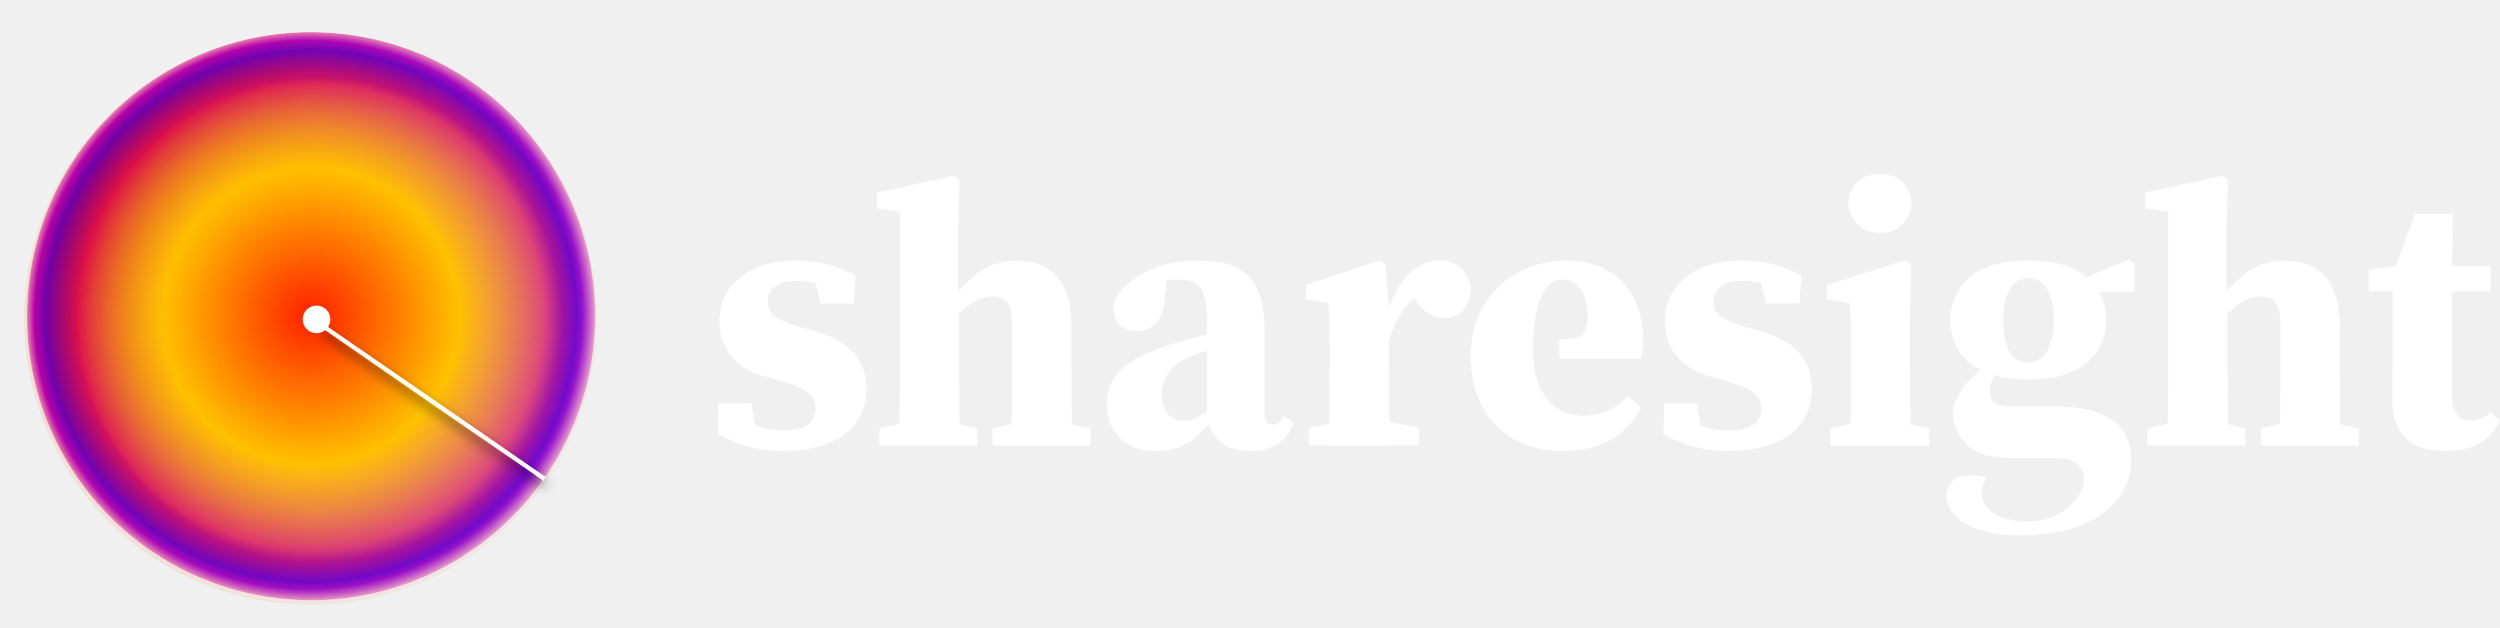
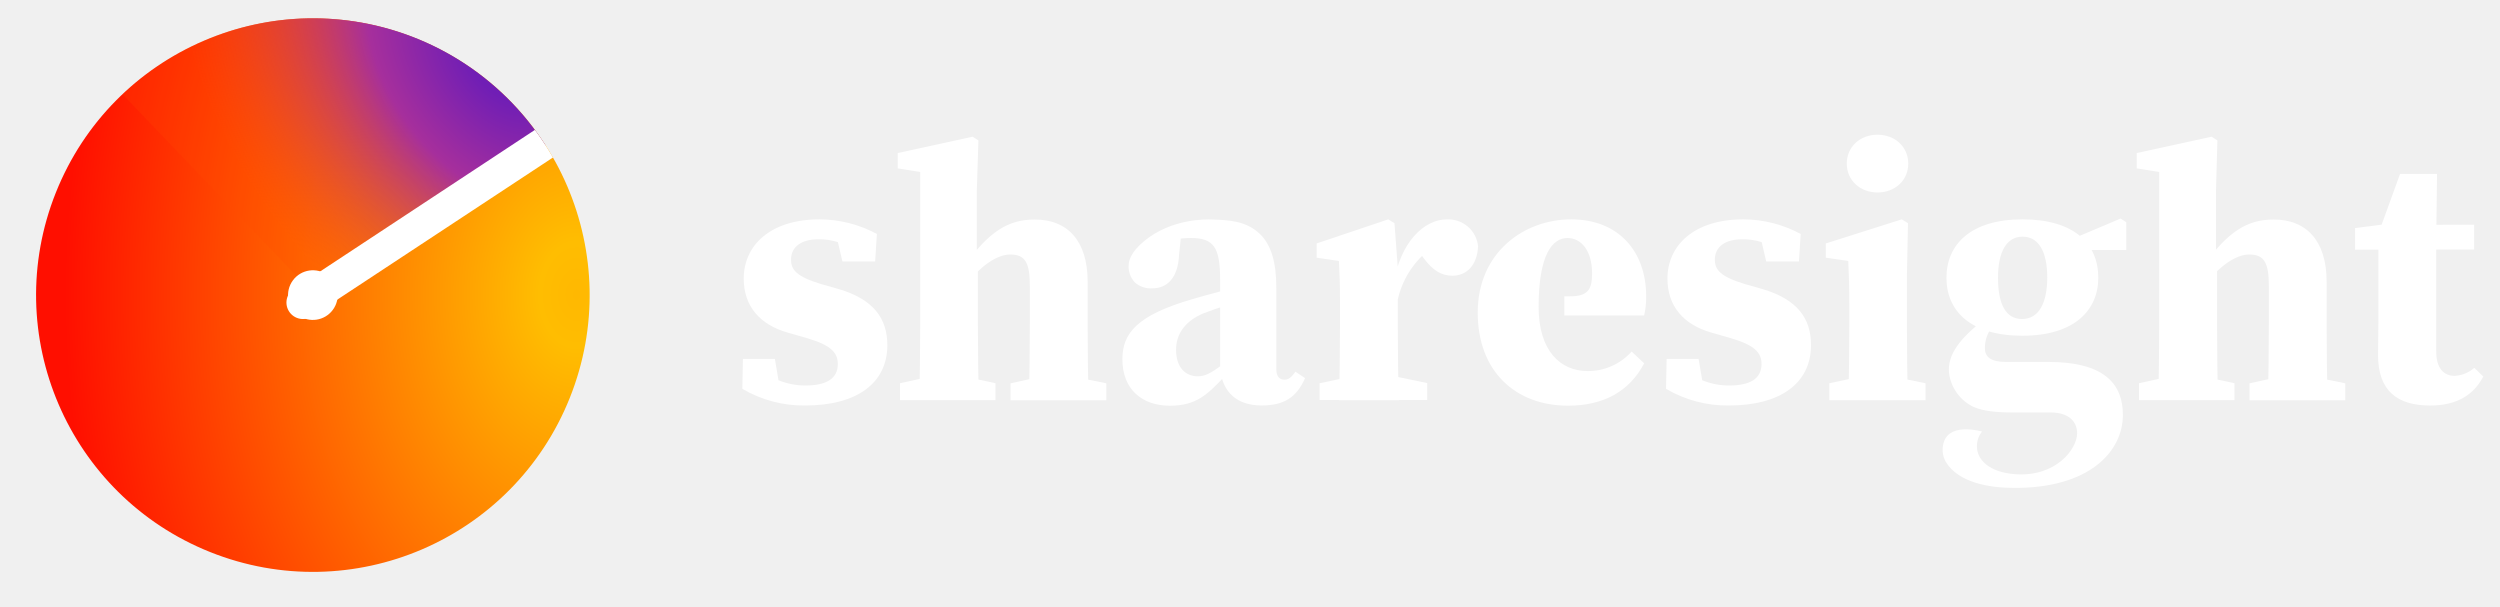
- <svg xmlns="http://www.w3.org/2000/svg" width="219" height="55" viewBox="0 0 219 55" fill="none">
-   <path d="M78.843 18.565L76.828 18.242V16.868L83.538 15.405L84.062 15.736L83.917 20.282V26.706L84.014 27.11V32.176C84.014 34.191 84.046 37.541 84.115 39.008H78.746C78.811 37.541 78.843 34.191 78.843 32.176V18.565ZM85.594 37.508V39.024H77.033V37.508L80.048 36.847H82.531L85.594 37.508ZM93.857 28.403V32.192C93.857 34.272 93.889 37.557 93.953 39.024H88.577C88.641 37.557 88.673 34.272 88.673 32.192V28.786C88.673 26.678 88.246 25.965 86.928 25.965C85.719 25.965 84.32 26.973 82.982 28.585H81.805V26.251H83.917L82.68 27.174C84.961 23.881 86.759 22.829 89.093 22.829C91.978 22.813 93.857 24.651 93.857 28.407V28.403ZM92.345 36.867L95.529 37.516V39.032H86.944V37.516L89.886 36.867H92.345Z" fill="white" />
-   <path d="M103.264 29.963C104.606 29.56 106.912 28.963 108.447 28.597V29.959C107.002 30.285 105.583 30.719 104.203 31.257C102.732 31.881 101.785 32.974 101.785 34.505C101.785 36.118 102.643 36.887 103.74 36.887C104.36 36.887 104.872 36.63 105.912 35.872L107.218 34.888L107.557 35.36L106.182 36.847C104.606 38.52 103.595 39.523 101.237 39.523C98.722 39.523 96.972 38.04 96.972 35.364C96.972 33.046 98.25 31.418 103.264 29.963ZM105.735 36.364V28.218C105.735 25.336 105.179 24.486 103.103 24.486C102.071 24.502 101.045 24.659 100.056 24.953L102.297 23.688L102.055 25.965C101.97 28.129 100.922 29 99.669 29C99.384 29.021 99.098 28.985 98.828 28.894C98.557 28.804 98.307 28.66 98.093 28.472C97.891 28.258 97.738 28.003 97.642 27.725C97.546 27.447 97.51 27.152 97.537 26.86C97.557 26.577 97.674 25.783 98.947 24.744C101.398 22.728 104.497 22.809 104.949 22.825C106.468 22.877 108.056 22.918 109.318 24.139C110.325 25.122 110.773 26.682 110.773 28.943V36.239C110.773 36.879 111.039 37.19 111.506 37.19C111.845 37.19 112.111 37.012 112.49 36.472L113.352 37.049C112.575 38.822 111.414 39.503 109.439 39.503C107.238 39.491 106.021 38.33 105.739 36.364H105.735Z" fill="white" />
-   <path d="M116.484 32.196V30.289C116.484 28.504 116.452 27.847 116.387 26.545L114.392 26.251V24.973L120.813 22.813L121.369 23.159L121.667 27.154V32.196C121.667 34.211 121.7 37.56 121.764 39.028H116.387C116.452 37.56 116.484 34.211 116.484 32.196ZM114.654 37.512L117.774 36.847H121.196L124.303 37.496V39.011H114.654V37.512ZM119.261 27.899H121.704L121.264 28.786C121.837 24.8 124.086 22.817 126.045 22.817C126.732 22.779 127.408 23.006 127.933 23.451C128.458 23.897 128.792 24.526 128.866 25.211C128.797 26.904 127.858 27.867 126.556 27.867C125.577 27.867 124.815 27.387 124.041 26.36L123.094 25.118L124.408 25.59C122.996 26.732 122.019 28.326 121.643 30.104L119.257 29.87L119.261 27.899Z" fill="white" />
-   <path d="M143.936 29.681C143.948 30.269 143.887 30.857 143.754 31.43H136.596V29.713H137.12C138.68 29.713 139.087 29.129 139.087 27.678C139.087 25.546 138.063 24.486 136.882 24.486C135.528 24.486 134.295 25.961 134.295 30.66C134.295 34.627 136.262 36.416 138.692 36.416C139.436 36.421 140.172 36.267 140.851 35.966C141.531 35.664 142.139 35.221 142.634 34.667L143.758 35.723C142.424 38.266 140.083 39.52 136.935 39.52C132.203 39.52 128.833 36.424 128.833 31.176C128.833 25.751 133.013 22.813 137.209 22.813C141.505 22.813 143.936 25.743 143.936 29.681Z" fill="white" />
-   <path d="M162.057 39.028C162.121 37.561 162.154 34.211 162.154 32.196V30.644C162.154 28.855 162.121 27.847 162.057 26.545L160.042 26.251V24.973L166.853 22.813L167.414 23.16L167.317 27.879V32.196C167.317 34.211 167.349 37.561 167.414 39.028H162.057ZM168.989 37.512V39.028H160.36V37.512L163.375 36.863H165.83L168.989 37.512ZM161.924 17.815C161.924 16.296 163.133 15.224 164.681 15.224C166.229 15.224 167.438 16.296 167.438 17.815C167.438 19.335 166.229 20.403 164.681 20.403C163.133 20.403 161.924 19.323 161.924 17.815Z" fill="white" />
-   <path d="M182.58 41.994C182.58 41.047 181.952 40.128 180.19 40.128H176.772C175.354 40.128 174.132 40.003 173.294 39.632C172.702 39.35 172.191 38.924 171.806 38.393C171.422 37.862 171.177 37.243 171.093 36.593C170.928 34.9 172.149 33.441 174.173 31.849L175.027 32.385C174.555 32.937 174.3 33.642 174.31 34.368C174.31 35.126 174.81 35.598 176.196 35.598H179.997C184.954 35.598 186.683 37.524 186.683 40.346C186.683 43.659 183.632 46.944 176.885 46.891C174.806 46.891 171.928 46.46 170.787 44.529C170.632 44.243 170.541 43.926 170.522 43.6C170.503 43.275 170.557 42.949 170.678 42.647C171.351 41.035 174.056 41.841 174.056 41.841C173.746 42.217 173.583 42.692 173.596 43.179C173.596 44.348 174.669 45.484 177.002 45.662C180.674 45.944 182.58 43.405 182.58 41.994ZM177.679 22.813C182.31 22.813 184.479 24.989 184.479 28.052C184.479 30.987 182.294 33.248 177.671 33.248C173.048 33.248 170.864 31.047 170.864 28.052C170.864 25.058 173.048 22.813 177.679 22.813ZM175.487 28.052C175.487 30.358 176.144 31.748 177.643 31.748C179.142 31.748 179.9 30.33 179.9 28.016C179.9 25.703 179.126 24.364 177.687 24.364C176.249 24.364 175.487 25.731 175.487 28.036V28.052ZM186.478 22.74L186.986 23.067V25.562H182.322V24.497L186.478 22.74Z" fill="white" />
-   <path d="M189.94 18.565L187.925 18.242V16.868L194.635 15.405L195.159 15.736L195.03 20.282V26.706L195.127 27.11V32.176C195.127 34.191 195.159 37.541 195.224 39.008H189.843C189.908 37.541 189.94 34.191 189.94 32.176V18.565ZM196.691 37.508V39.024H188.13V37.508L191.129 36.847H193.608L196.691 37.508ZM204.954 28.403V32.192C204.954 34.272 204.986 37.557 205.05 39.024H199.674C199.738 37.557 199.77 34.272 199.77 32.192V28.786C199.77 26.678 199.339 25.965 198.021 25.965C196.812 25.965 195.413 26.973 194.079 28.585H192.902V26.251H195.03L193.777 27.174C196.058 23.881 197.856 22.829 200.19 22.829C203.055 22.813 204.954 24.651 204.954 28.407V28.403ZM203.442 36.867L206.622 37.516V39.032H198.041V37.516L200.984 36.867H203.442Z" fill="white" />
-   <path d="M216.429 36.847C217.082 36.813 217.704 36.559 218.194 36.126L219 36.907C218.138 38.56 216.618 39.507 214.24 39.507C211.294 39.507 209.565 38.193 209.565 34.989C209.565 33.856 209.597 32.974 209.597 31.716V25.533H207.501V23.595L211.346 23.099L209.48 24.409L211.536 18.742H214.853L214.78 24.594V34.642C214.772 36.17 215.465 36.847 216.429 36.847ZM218.182 23.292V25.521H212.205V23.305L218.182 23.292Z" fill="white" />
-   <path d="M71.564 29.072L69.976 28.621C67.743 27.948 67.259 27.327 67.259 26.424C67.259 25.247 68.227 24.603 69.678 24.603C70.283 24.585 70.887 24.671 71.463 24.857L71.866 26.586H74.805L74.958 24.123C73.376 23.268 71.608 22.818 69.811 22.813C65.425 22.813 63.019 25.131 63.019 28.129C63.019 30.576 64.442 32.244 66.957 32.966L68.71 33.47C70.855 34.102 71.455 34.772 71.455 35.791C71.455 37.101 70.423 37.71 68.553 37.71C67.724 37.713 66.902 37.553 66.135 37.238L65.812 35.328H62.947L62.894 38.008C64.602 39.015 66.555 39.533 68.537 39.503C73.124 39.503 75.897 37.524 75.897 34.086C75.889 31.688 74.647 29.995 71.564 29.072Z" fill="white" />
-   <path d="M154.399 29.072L152.811 28.621C150.578 27.948 150.094 27.327 150.094 26.424C150.094 25.247 151.062 24.603 152.513 24.603C153.118 24.585 153.722 24.671 154.298 24.857L154.701 26.586H157.64L157.793 24.123C156.209 23.267 154.438 22.817 152.638 22.813C148.252 22.813 145.846 25.131 145.846 28.129C145.846 30.576 147.269 32.244 149.784 32.966L151.537 33.47C153.682 34.102 154.282 34.772 154.282 35.791C154.282 37.101 153.25 37.71 151.38 37.71C150.551 37.713 149.729 37.553 148.962 37.238L148.639 35.328H145.774L145.717 38.008C147.426 39.014 149.378 39.531 151.36 39.503C155.947 39.503 158.72 37.524 158.72 34.086C158.724 31.688 157.486 29.995 154.399 29.072Z" fill="white" />
-   <circle cx="27.253" cy="27.696" r="24.884" transform="rotate(5.25114 27.2535 27.6961)" fill="white" />
-   <circle cx="27.253" cy="27.696" r="24.884" transform="rotate(5.25114 27.2535 27.6961)" fill="url(#paint0_angular_66_19397)" />
-   <path style="mix-blend-mode:color-burn" d="M25.317 52.906C39.131 53.951 51.176 43.599 52.221 29.785C53.265 15.972 42.913 3.927 29.1 2.882C15.286 1.838 3.241 12.19 2.197 26.003C1.152 39.817 11.504 51.862 25.317 52.906Z" fill="url(#paint1_radial_66_19397)" />
-   <g filter="url(#filter0_d_66_19397)">
-     <path d="M28.355 28.607L47.669 41.923" stroke="white" stroke-width="0.372" stroke-miterlimit="10" />
+ <svg xmlns="http://www.w3.org/2000/svg" width="136" height="33" viewBox="0 0 136 33" fill="none">
+   <path d="M30.999 21.638C34.084 13.917 30.325 5.158 22.604 2.074C14.883 -1.01 6.125 2.749 3.041 10.47C-0.044 18.19 3.715 26.949 11.436 30.033C19.156 33.117 27.915 29.359 30.999 21.638Z" fill="url(#paint0_radial_1988_11628)" />
+   <path d="M29.672 7.899C28.479 6.038 26.887 4.463 25.012 3.288C23.137 2.113 21.024 1.367 18.825 1.103C16.626 0.838 14.396 1.063 12.295 1.76C10.193 2.456 8.272 3.608 6.67 5.133L17.029 15.958L29.672 7.899Z" fill="url(#paint1_radial_1988_11628)" />
+   <mask id="mask0_1988_11628" style="mask-type:alpha" maskUnits="userSpaceOnUse" x="1" y="0" width="32" height="32">
+     <path d="M30.999 21.638C34.084 13.917 30.325 5.158 22.604 2.074C14.883 -1.01 6.125 2.749 3.041 10.47C-0.044 18.19 3.715 26.949 11.436 30.033C19.156 33.117 27.915 29.359 30.999 21.638Z" fill="#FFB801" />
+   </mask>
+   <g mask="url(#mask0_1988_11628)">
+     <path d="M16.479 16.458L29.727 7.727" stroke="white" stroke-width="1.794" stroke-miterlimit="10" stroke-linecap="round" />
  </g>
-   <path d="M27.726 29.187C28.394 29.187 28.936 28.646 28.936 27.978C28.937 27.31 28.396 26.768 27.728 26.768C27.06 26.767 26.518 27.308 26.517 27.976C26.517 28.644 27.058 29.186 27.726 29.187Z" fill="white" />
+   <path d="M18.105 16.857C18.549 16.258 18.424 15.412 17.825 14.968C17.225 14.524 16.38 14.65 15.935 15.25C15.491 15.85 15.617 16.696 16.216 17.14C16.815 17.583 17.661 17.457 18.105 16.857Z" fill="white" />
+   <path d="M50.059 9.356L48.837 9.16V8.326L52.908 7.438L53.226 7.639L53.138 10.397V14.295L53.197 14.54V17.613C53.197 18.836 53.216 20.868 53.258 21.758H50.001C50.04 20.868 50.059 18.836 50.059 17.613V9.356ZM54.155 20.848V21.768H48.961V20.848L50.79 20.447H52.297L54.155 20.848ZM59.168 15.325V17.623C59.168 18.885 59.187 20.878 59.227 21.768H55.965C56.004 20.878 56.023 18.885 56.023 17.623V15.557C56.023 14.278 55.764 13.845 54.965 13.845C54.231 13.845 53.382 14.456 52.571 15.434H51.856V14.019H53.138L52.387 14.579C53.771 12.581 54.862 11.943 56.278 11.943C58.028 11.933 59.168 13.048 59.168 15.327V15.325ZM58.251 20.459L60.183 20.853V21.773H54.974V20.853L56.759 20.459H58.251Z" fill="white" />
+   <path d="M64.875 16.27C65.689 16.026 67.088 15.664 68.02 15.442V16.268C67.143 16.466 66.282 16.729 65.445 17.055C64.552 17.434 63.978 18.097 63.978 19.026C63.978 20.004 64.499 20.471 65.164 20.471C65.54 20.471 65.851 20.315 66.482 19.855L67.274 19.259L67.479 19.545L66.646 20.447C65.689 21.462 65.076 22.071 63.645 22.071C62.119 22.071 61.058 21.171 61.058 19.547C61.058 18.141 61.833 17.153 64.875 16.27ZM66.374 20.154V15.212C66.374 13.463 66.037 12.947 64.777 12.947C64.151 12.957 63.529 13.053 62.929 13.231L64.288 12.463L64.142 13.845C64.09 15.158 63.455 15.686 62.694 15.686C62.521 15.699 62.348 15.677 62.184 15.622C62.02 15.567 61.868 15.48 61.738 15.366C61.616 15.236 61.523 15.082 61.464 14.913C61.406 14.744 61.384 14.565 61.401 14.388C61.413 14.216 61.484 13.735 62.256 13.104C63.743 11.881 65.624 11.93 65.897 11.94C66.819 11.972 67.783 11.996 68.548 12.737C69.159 13.334 69.431 14.28 69.431 15.652V20.078C69.431 20.467 69.592 20.655 69.876 20.655C70.081 20.655 70.243 20.547 70.472 20.22L70.996 20.569C70.524 21.645 69.82 22.058 68.621 22.058C67.286 22.051 66.548 21.347 66.377 20.154H66.374Z" fill="white" />
+   <path d="M72.896 17.625V16.469C72.896 15.385 72.876 14.987 72.837 14.197L71.627 14.018V13.243L75.522 11.933L75.859 12.143L76.04 14.566V17.625C76.04 18.848 76.06 20.88 76.099 21.77H72.837C72.876 20.88 72.896 18.848 72.896 17.625ZM71.785 20.851L73.678 20.447H75.754L77.639 20.841V21.76H71.785V20.851ZM74.581 15.019H76.062L75.796 15.557C76.143 13.138 77.507 11.935 78.696 11.935C79.113 11.912 79.523 12.05 79.841 12.32C80.16 12.59 80.362 12.972 80.407 13.388C80.366 14.415 79.796 14.999 79.006 14.999C78.412 14.999 77.95 14.708 77.481 14.085L76.906 13.331L77.703 13.617C76.846 14.311 76.254 15.278 76.026 16.356L74.578 16.214L74.581 15.019Z" fill="white" />
+   <path d="M89.55 16.1C89.558 16.457 89.521 16.813 89.441 17.161H85.098V16.119H85.416C86.362 16.119 86.609 15.765 86.609 14.884C86.609 13.591 85.988 12.948 85.271 12.948C84.45 12.948 83.701 13.843 83.701 16.694C83.701 19.1 84.895 20.186 86.369 20.186C86.82 20.189 87.267 20.096 87.679 19.913C88.091 19.73 88.46 19.461 88.761 19.125L89.443 19.765C88.633 21.308 87.213 22.069 85.303 22.069C82.432 22.069 80.388 20.191 80.388 17.007C80.388 13.716 82.924 11.933 85.469 11.933C88.076 11.933 89.55 13.711 89.55 16.1Z" fill="white" />
+   <path d="M100.545 21.77C100.584 20.88 100.603 18.848 100.603 17.626V16.684C100.603 15.598 100.584 14.987 100.545 14.197L99.322 14.019V13.244L103.454 11.933L103.794 12.143L103.736 15.007V17.626C103.736 18.848 103.755 20.88 103.794 21.77H100.545ZM104.75 20.851V21.77H99.515V20.851L101.344 20.457H102.833L104.75 20.851ZM100.464 8.901C100.464 7.979 101.197 7.329 102.136 7.329C103.075 7.329 103.809 7.979 103.809 8.901C103.809 9.823 103.075 10.471 102.136 10.471C101.197 10.471 100.464 9.815 100.464 8.901V8.901Z" fill="white" />
+   <path d="M112.996 23.57C112.996 22.995 112.614 22.438 111.546 22.438H109.472C108.611 22.438 107.87 22.362 107.362 22.137C107.003 21.966 106.692 21.707 106.459 21.385C106.226 21.063 106.077 20.688 106.027 20.293C105.926 19.266 106.667 18.381 107.895 17.415L108.413 17.74C108.127 18.075 107.972 18.503 107.978 18.943C107.978 19.403 108.281 19.689 109.122 19.689H111.428C114.436 19.689 115.485 20.858 115.485 22.57C115.485 24.58 113.634 26.573 109.541 26.541C108.279 26.541 106.533 26.279 105.841 25.108C105.746 24.934 105.692 24.742 105.68 24.544C105.669 24.347 105.701 24.149 105.775 23.966C106.183 22.988 107.824 23.477 107.824 23.477C107.636 23.705 107.537 23.993 107.545 24.289C107.545 24.998 108.196 25.687 109.611 25.795C111.839 25.966 112.996 24.425 112.996 23.57ZM110.022 11.933C112.832 11.933 114.147 13.253 114.147 15.111C114.147 16.892 112.822 18.264 110.017 18.264C107.213 18.264 105.887 16.928 105.887 15.111C105.887 13.295 107.213 11.933 110.022 11.933ZM108.692 15.111C108.692 16.51 109.091 17.354 110 17.354C110.91 17.354 111.37 16.493 111.37 15.089C111.37 13.686 110.9 12.874 110.027 12.874C109.154 12.874 108.692 13.703 108.692 15.102V15.111ZM115.36 11.889L115.668 12.087V13.6H112.839V12.955L115.36 11.889Z" fill="white" />
+   <path d="M117.461 9.356L116.238 9.16V8.326L120.309 7.438L120.627 7.639L120.549 10.397V14.295L120.608 14.54V17.613C120.608 18.836 120.627 20.868 120.666 21.758H117.402C117.441 20.868 117.461 18.836 117.461 17.613V9.356ZM121.556 20.848V21.768H116.363V20.848L118.182 20.447H119.686L121.556 20.848ZM126.569 15.325V17.623C126.569 18.885 126.589 20.878 126.628 21.768H123.366C123.405 20.878 123.425 18.885 123.425 17.623V15.557C123.425 14.278 123.163 13.845 122.363 13.845C121.63 13.845 120.781 14.456 119.972 15.434H119.258V14.019H120.549L119.789 14.579C121.173 12.581 122.263 11.943 123.679 11.943C125.418 11.933 126.569 13.048 126.569 15.327V15.325ZM125.652 20.459L127.582 20.853V21.773H122.376V20.853L124.161 20.459H125.652Z" fill="white" />
+   <path d="M133.531 20.447C133.927 20.427 134.304 20.272 134.602 20.01L135.091 20.484C134.567 21.486 133.646 22.061 132.203 22.061C130.415 22.061 129.366 21.264 129.366 19.32C129.366 18.633 129.386 18.097 129.386 17.334V13.583H128.114V12.407L130.447 12.107L129.315 12.901L130.562 9.463H132.575L132.531 13.014V19.11C132.526 20.037 132.946 20.447 133.531 20.447ZM134.594 12.224V13.576H130.968V12.231L134.594 12.224Z" fill="white" />
+   <path d="M45.643 15.73L44.68 15.457C43.325 15.048 43.032 14.672 43.032 14.124C43.032 13.41 43.619 13.019 44.499 13.019C44.866 13.008 45.232 13.06 45.582 13.173L45.827 14.222H47.609L47.702 12.728C46.743 12.209 45.67 11.936 44.58 11.933C41.919 11.933 40.459 13.339 40.459 15.158C40.459 16.642 41.322 17.655 42.848 18.093L43.912 18.398C45.213 18.782 45.577 19.188 45.577 19.807C45.577 20.601 44.951 20.971 43.817 20.971C43.314 20.973 42.815 20.875 42.349 20.684L42.154 19.525H40.415L40.383 21.151C41.42 21.763 42.604 22.076 43.807 22.059C46.59 22.059 48.272 20.858 48.272 18.772C48.267 17.317 47.514 16.29 45.643 15.73Z" fill="white" />
+   <path d="M95.898 15.731L94.935 15.457C93.58 15.048 93.287 14.672 93.287 14.124C93.287 13.41 93.874 13.019 94.754 13.019C95.121 13.008 95.487 13.06 95.837 13.173L96.082 14.222H97.864L97.957 12.728C96.996 12.208 95.922 11.935 94.83 11.933C92.169 11.933 90.709 13.339 90.709 15.158C90.709 16.643 91.573 17.655 93.098 18.093L94.162 18.398C95.463 18.782 95.827 19.188 95.827 19.807C95.827 20.602 95.201 20.971 94.067 20.971C93.564 20.973 93.065 20.876 92.6 20.685L92.404 19.526H90.665L90.631 21.152C91.668 21.762 92.852 22.076 94.055 22.059C96.837 22.059 98.519 20.858 98.519 18.773C98.522 17.318 97.771 16.291 95.898 15.731Z" fill="white" />
  <defs>
-     <filter id="filter0_d_66_19397" x="27.257" y="27.957" width="21.511" height="15.609" filterUnits="userSpaceOnUse" color-interpolation-filters="sRGB">
-       <feFlood flood-opacity="0" result="BackgroundImageFix" />
-       <feColorMatrix in="SourceAlpha" type="matrix" values="0 0 0 0 0 0 0 0 0 0 0 0 0 0 0 0 0 0 127 0" result="hardAlpha" />
-       <feOffset dy="0.496" />
-       <feGaussianBlur stdDeviation="0.496" />
-       <feComposite in2="hardAlpha" operator="out" />
-       <feColorMatrix type="matrix" values="0 0 0 0 0 0 0 0 0 0 0 0 0 0 0 0 0 0 0.56 0" />
-       <feBlend mode="normal" in2="BackgroundImageFix" result="effect1_dropShadow_66_19397" />
-       <feBlend mode="normal" in="SourceGraphic" in2="effect1_dropShadow_66_19397" result="shape" />
-     </filter>
-     <radialGradient id="paint0_angular_66_19397" cx="0" cy="0" r="1" gradientUnits="userSpaceOnUse" gradientTransform="translate(27.2535 27.6961) rotate(29.5317) scale(25.1331)">
-       <stop stop-color="#FF2000" />
-       <stop offset="0.516" stop-color="#FFC100" />
-       <stop offset="0.812" stop-color="#DD6495" />
-       <stop offset="0.927" stop-color="#7532DD" />
-       <stop offset="1" stop-color="#F8D8E3" />
+     <radialGradient id="paint0_radial_1988_11628" cx="0" cy="0" r="1" gradientUnits="userSpaceOnUse" gradientTransform="translate(31.3934 16.0332) rotate(180) scale(27.8986 39.1575)">
+       <stop stop-color="#FFB801" />
+       <stop offset="0.073" stop-color="#FFBD01" />
+       <stop offset="1" stop-color="#FF0F00" />
    </radialGradient>
-     <radialGradient id="paint1_radial_66_19397" cx="0" cy="0" r="1" gradientUnits="userSpaceOnUse" gradientTransform="translate(29.1395 28.6062) rotate(4.32385) scale(25.8741 25.8741)">
-       <stop offset="0.51" stop-color="white" stop-opacity="0.39" />
-       <stop offset="1" stop-color="#F6785A" />
+     <radialGradient id="paint1_radial_1988_11628" cx="0" cy="0" r="1" gradientUnits="userSpaceOnUse" gradientTransform="translate(27.5866 3.023) rotate(142.337) scale(15.4558 21.6778)">
+       <stop offset="0.125" stop-color="#701EB5" />
+       <stop offset="0.422" stop-color="#A62F9C" />
+       <stop offset="1" stop-color="#FF4C01" stop-opacity="0.2" />
    </radialGradient>
  </defs>
</svg>
